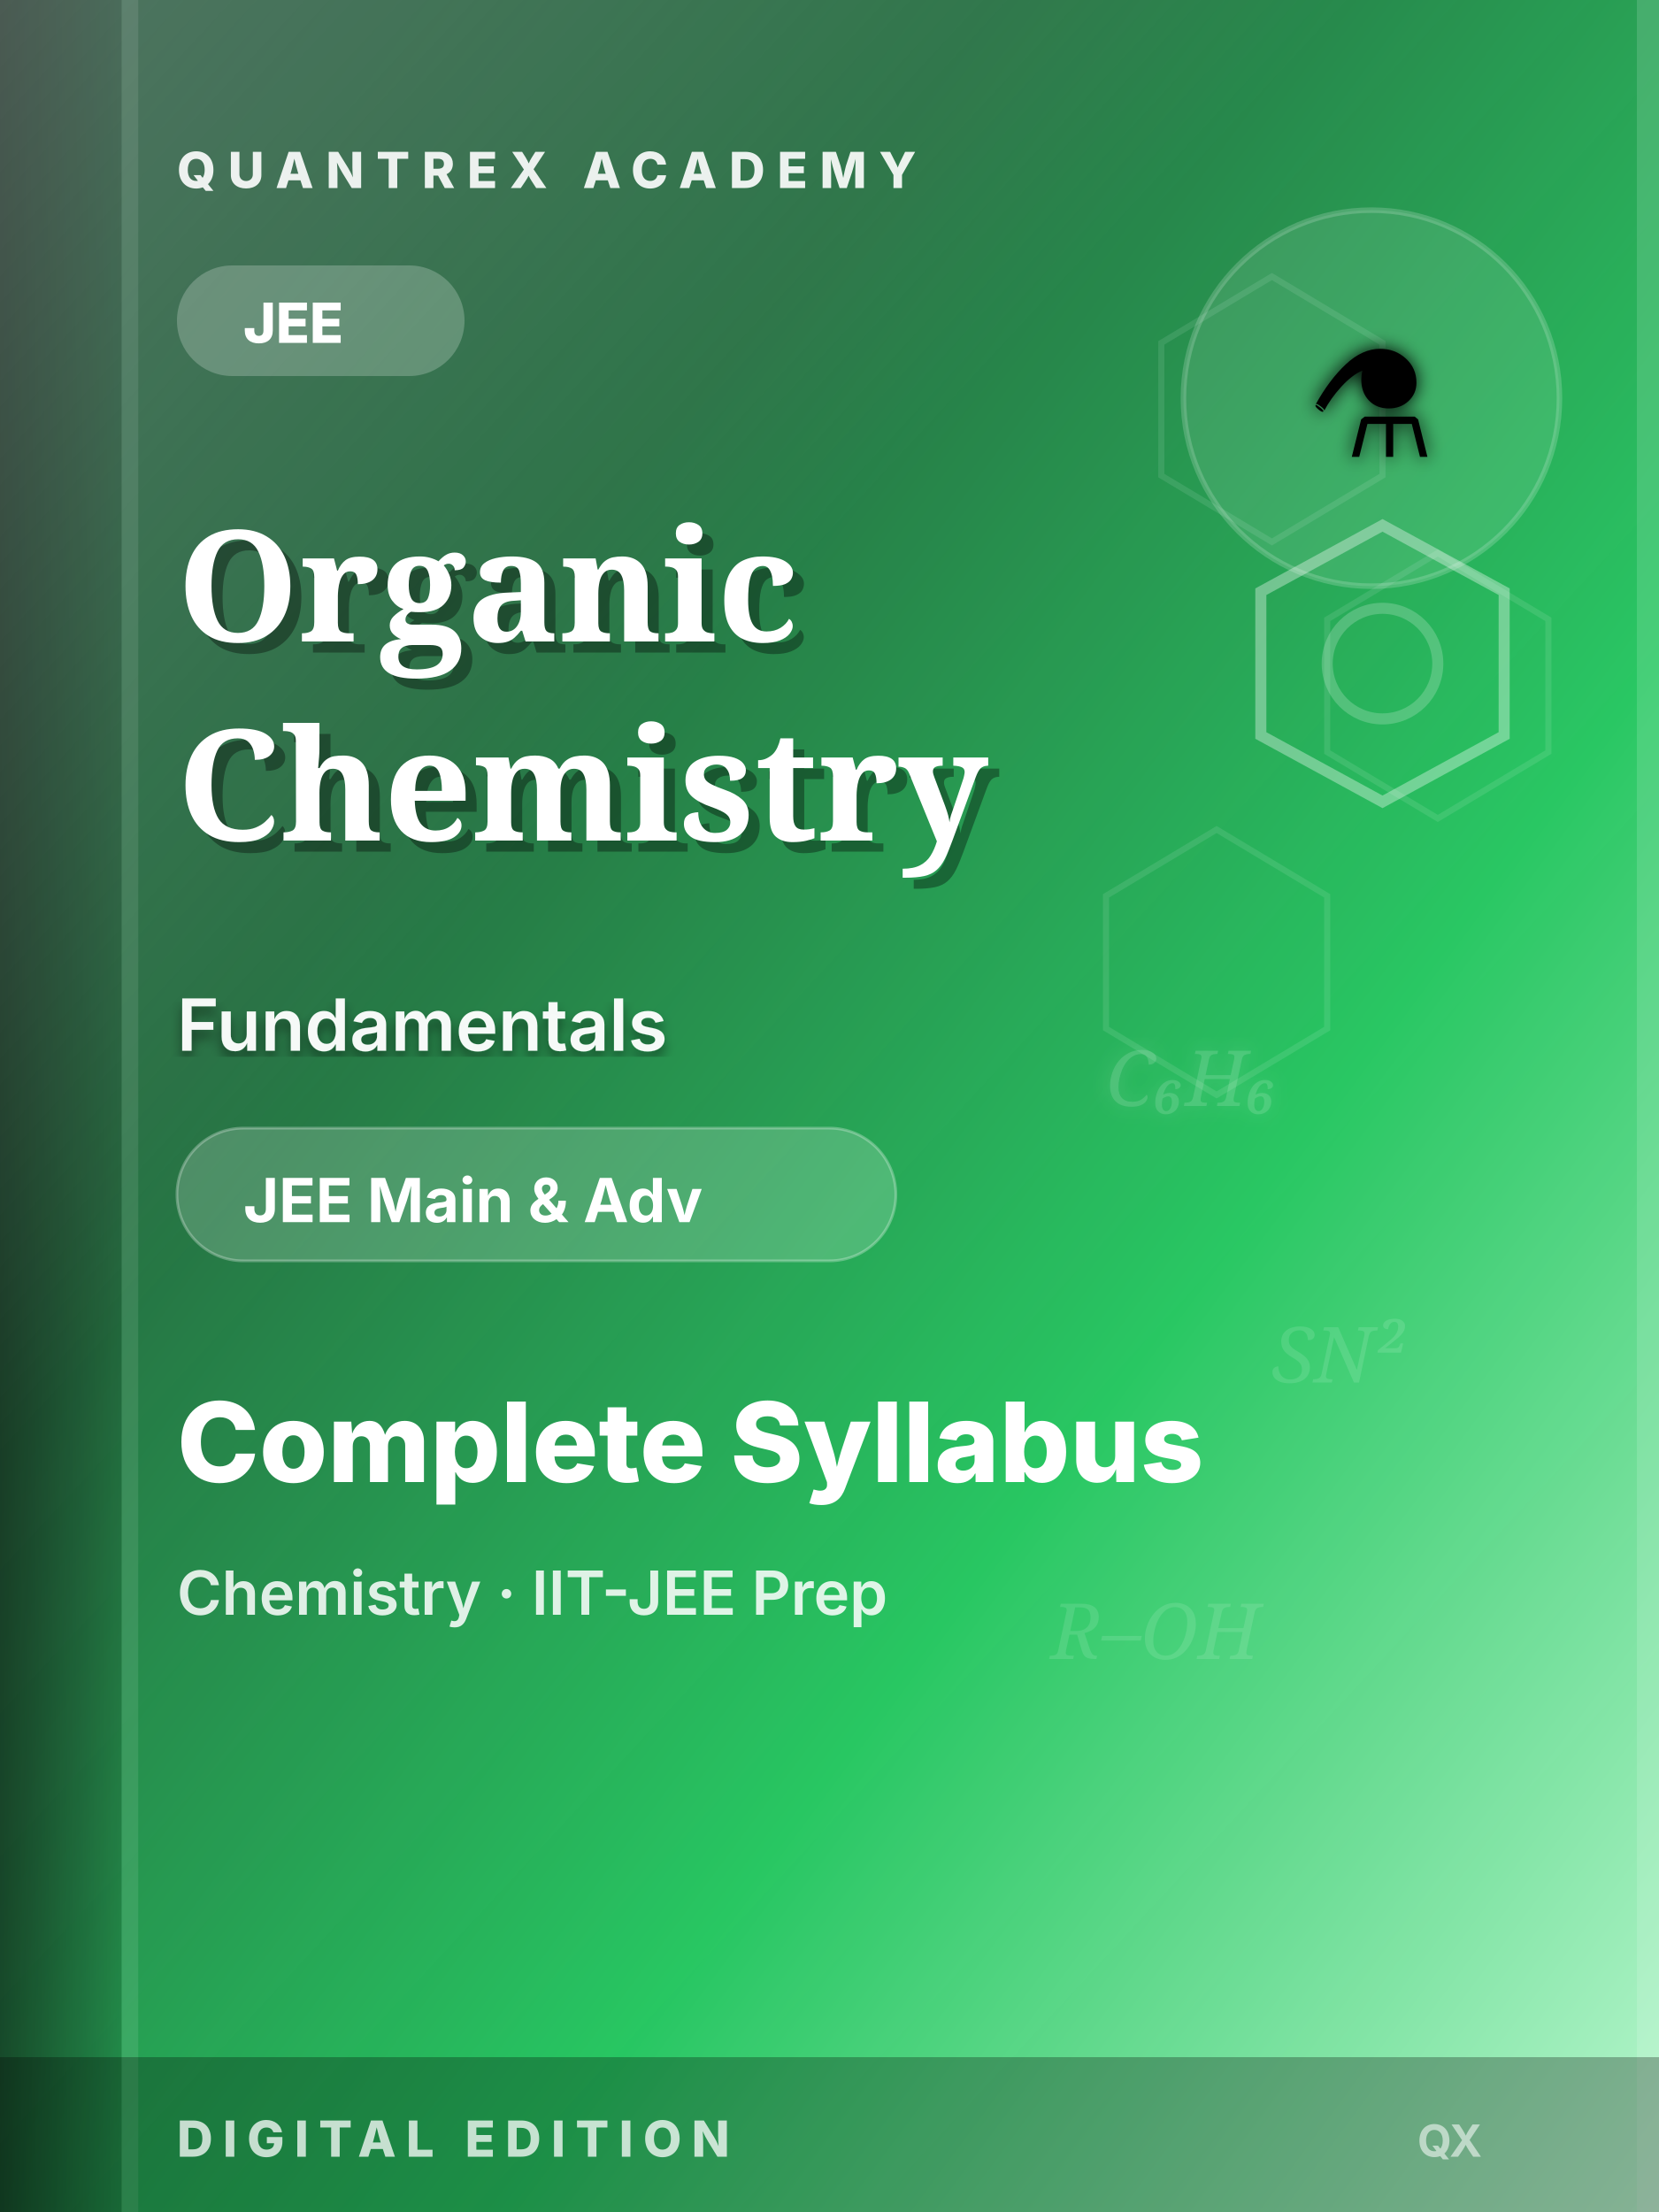
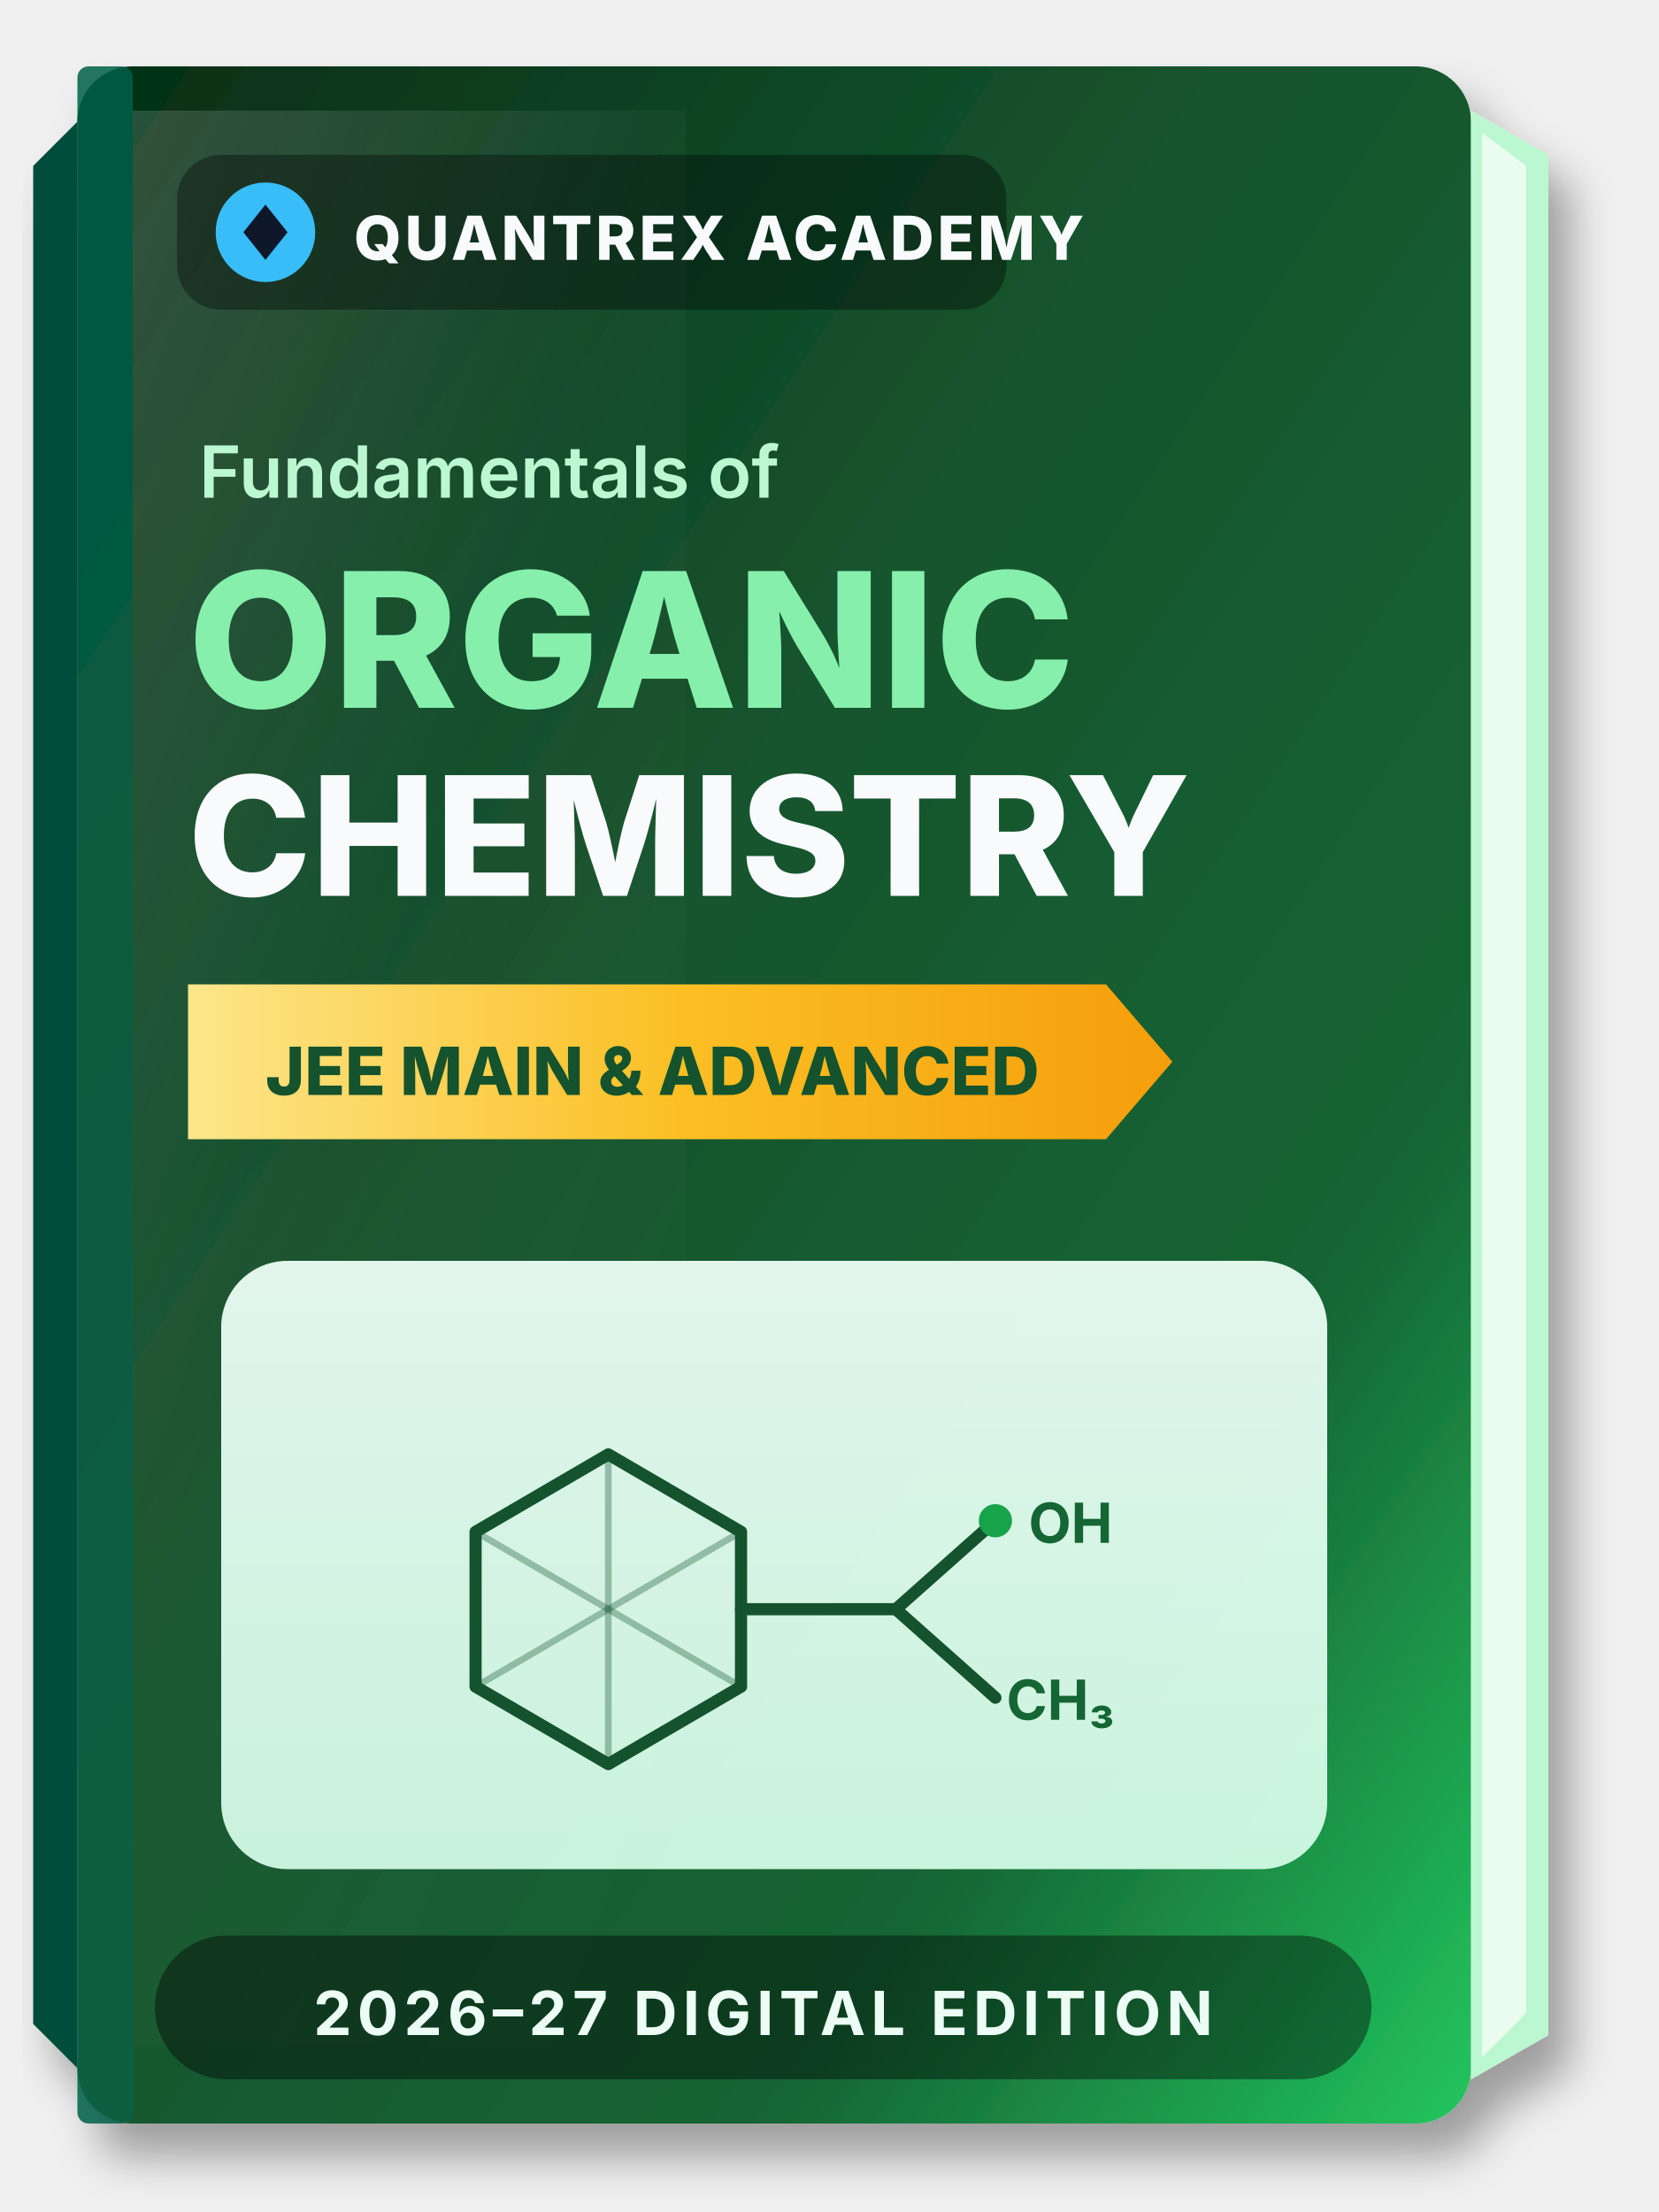
- <svg xmlns="http://www.w3.org/2000/svg" viewBox="0 0 300 400" width="300" height="400" role="img" aria-label="Organic Chemistry">
+ <svg xmlns="http://www.w3.org/2000/svg" viewBox="0 0 300 400" width="300" height="400" role="img" aria-label="Fundamentals of Organic Chemistry — Quantrex Academy">
  <defs>
-     <linearGradient id="org3d-bg" x1="0%" y1="0%" x2="100%" y2="100%">
-       <stop offset="0%" stop-color="#0c3d24" />
-       <stop offset="30%" stop-color="#166534" />
-       <stop offset="65%" stop-color="#22c55e" />
-       <stop offset="100%" stop-color="#bbf7d0" />
+     <linearGradient id="orgBg" x1="0%" y1="0%" x2="100%" y2="100%">
+       <stop offset="0%" stop-color="#052e16" />
+       <stop offset="40%" stop-color="#14532d" />
+       <stop offset="75%" stop-color="#166534" />
+       <stop offset="100%" stop-color="#22c55e" />
    </linearGradient>
-     <linearGradient id="org3d-gloss" x1="0%" y1="0%" x2="80%" y2="100%">
+     <linearGradient id="orgPanel" x1="0%" y1="0%" x2="0%" y2="100%">
+       <stop offset="0%" stop-color="#ecfdf5" />
+       <stop offset="100%" stop-color="#d1fae5" />
+     </linearGradient>
+     <linearGradient id="orgGold" x1="0%" y1="0%" x2="100%" y2="0%">
+       <stop offset="0%" stop-color="#fde68a" />
+       <stop offset="50%" stop-color="#fbbf24" />
+       <stop offset="100%" stop-color="#f59e0b" />
+     </linearGradient>
+     <linearGradient id="orgGloss" x1="0%" y1="0%" x2="80%" y2="100%">
      <stop offset="0%" stop-color="rgba(255,255,255,0.28)" />
-       <stop offset="40%" stop-color="rgba(255,255,255,0.06)" />
+       <stop offset="50%" stop-color="rgba(255,255,255,0.05)" />
      <stop offset="100%" stop-color="rgba(255,255,255,0)" />
    </linearGradient>
-     <linearGradient id="org3d-spine" x1="0%" y1="0%" x2="100%" y2="0%">
-       <stop offset="0%" stop-color="rgba(0,0,0,0.55)" />
-       <stop offset="100%" stop-color="rgba(0,0,0,0.15)" />
-     </linearGradient>
-     <filter id="org3d-emboss">
-       <feDropShadow dx="0" dy="1.5" stdDeviation="1" flood-color="rgba(0,0,0,0.45)" />
-     </filter>
-     <filter id="org3d-glow" x="-20%" y="-20%" width="140%" height="140%">
-       <feGaussianBlur stdDeviation="1.6" result="b" />
-       <feMerge>
-         <feMergeNode in="b" />
-         <feMergeNode in="SourceGraphic" />
-       </feMerge>
+     <filter id="orgShadow" x="-10%" y="-5%" width="120%" height="120%">
+       <feDropShadow dx="4" dy="6" stdDeviation="4" flood-color="rgba(0,0,0,0.35)" />
    </filter>
  </defs>
-   <rect width="300" height="400" fill="url(#org3d-bg)" />
-   <g fill="none" stroke="rgba(255,255,255,0.1)" stroke-width="1.1">
-     <polygon points="230,50 250,62 250,86 230,98 210,86 210,62" />
-     <polygon points="260,100 280,112 280,136 260,148 240,136 240,112" />
-     <polygon points="220,150 240,162 240,186 220,198 200,186 200,162" />
+   <g filter="url(#orgShadow)">
+     <rect x="14" y="12" width="252" height="372" rx="10" fill="url(#orgBg)" />
+     <path d="M14 22 L6 30 L6 366 L14 374 Z" fill="#064e3b" />
+     <rect x="14" y="12" width="10" height="372" rx="2" fill="#065f46" opacity="0.85" />
+     <path d="M266 20 L280 28 L280 368 L266 376 Z" fill="#bbf7d0" />
+     <path d="M268 24 L276 30 L276 364 L268 372 Z" fill="#f0fdf4" opacity="0.9" />
  </g>
-   <g transform="translate(220,95)" fill="none" stroke="rgba(255,255,255,0.35)" stroke-width="2">
-     <polygon points="30,0 52,12 52,38 30,50 8,38 8,12" />
-     <circle cx="30" cy="25" r="10" stroke="rgba(255,255,255,0.2)" />
+   <rect x="24" y="20" width="100" height="350" fill="url(#orgGloss)" opacity="0.55" />
+   <rect x="32" y="28" width="150" height="28" rx="8" fill="rgba(0,0,0,0.35)" />
+   <circle cx="48" cy="42" r="9" fill="#38bdf8" />
+   <path d="M44 42 L48 37 L52 42 L48 47 Z" fill="#0f172a" />
+   <text x="64" y="47" font-family="Inter,Segoe UI,Arial,sans-serif" font-size="11" font-weight="800" fill="#f8fafc" letter-spacing="0.6">QUANTREX ACADEMY</text>
+   <text x="36" y="90" font-family="Inter,Segoe UI,Arial,sans-serif" font-size="13" fill="#bbf7d0" font-weight="600">Fundamentals of</text>
+   <text x="34" y="128" font-family="Kanit,Inter,Segoe UI,Arial,sans-serif" font-size="34" font-weight="800" fill="#86efac">ORGANIC</text>
+   <text x="34" y="162" font-family="Kanit,Inter,Segoe UI,Arial,sans-serif" font-size="30" font-weight="800" fill="#f8fafc">CHEMISTRY</text>
+   <path d="M34 178 L200 178 L212 192 L200 206 L34 206 Z" fill="url(#orgGold)" />
+   <text x="48" y="198" font-family="Inter,Segoe UI,Arial,sans-serif" font-size="12" font-weight="800" fill="#14532d">JEE MAIN &amp; ADVANCED</text>
+   <rect x="40" y="228" width="200" height="110" rx="12" fill="url(#orgPanel)" opacity="0.95" />
+   <g transform="translate(70,255)" stroke="#14532d" stroke-width="2.2" fill="none" stroke-linecap="round" stroke-linejoin="round">
+     <polygon points="40,8 64,22 64,50 40,64 16,50 16,22" />
+     <line x1="40" y1="8" x2="40" y2="64" stroke-width="1.2" opacity="0.35" />
+     <line x1="64" y1="22" x2="16" y2="50" stroke-width="1.2" opacity="0.35" />
+     <line x1="64" y1="50" x2="16" y2="22" stroke-width="1.2" opacity="0.35" />
+     <line x1="64" y1="36" x2="92" y2="36" />
+     <line x1="92" y1="36" x2="110" y2="20" />
+     <circle cx="110" cy="20" r="3" fill="#16a34a" stroke="none" />
+     <text x="116" y="24" font-family="Inter,Arial,sans-serif" font-size="10" fill="#166534" stroke="none" font-weight="700">OH</text>
+     <line x1="92" y1="36" x2="110" y2="52" />
+     <text x="112" y="56" font-family="Inter,Arial,sans-serif" font-size="10" fill="#166534" stroke="none" font-weight="700">CH₃</text>
  </g>
-   <text x="200" y="200" fill="rgba(255,255,255,0.14)" font-family="Georgia,serif" font-size="14" font-style="italic" filter="url(#org3d-glow)">C₆H₆</text>
-   <text x="230" y="250" fill="rgba(255,255,255,0.12)" font-family="Georgia,serif" font-size="14" font-style="italic">SN²</text>
-   <text x="190" y="300" fill="rgba(255,255,255,0.12)" font-family="Georgia,serif" font-size="14" font-style="italic">R–OH</text>
-   <rect x="0" y="0" width="22" height="400" fill="url(#org3d-spine)" />
-   <rect x="22" y="0" width="3" height="400" fill="rgba(255,255,255,0.1)" />
-   <rect x="296" y="0" width="4" height="400" fill="rgba(255,255,255,0.14)" />
-   <rect width="300" height="400" fill="url(#org3d-gloss)" />
-   <text x="32" y="34" fill="rgba(255,255,255,0.9)" font-family="Inter,Arial,sans-serif" font-size="9" font-weight="800" letter-spacing="2.2">QUANTREX ACADEMY</text>
-   <rect x="32" y="48" width="52" height="20" rx="10" fill="rgba(255,255,255,0.22)" />
-   <text x="44" y="62" fill="#fff" font-family="Inter,Arial,sans-serif" font-size="10" font-weight="800">JEE</text>
-   <text x="34" y="118" fill="rgba(0,0,0,0.35)" font-family="Literata,Georgia,serif" font-size="28" font-weight="700">Organic</text>
-   <text x="32" y="116" fill="#ffffff" font-family="Literata,Georgia,serif" font-size="28" font-weight="700">Organic</text>
-   <text x="34" y="154" fill="rgba(0,0,0,0.35)" font-family="Literata,Georgia,serif" font-size="28" font-weight="700">Chemistry</text>
-   <text x="32" y="152" fill="#ffffff" font-family="Literata,Georgia,serif" font-size="28" font-weight="700">Chemistry</text>
-   <text x="32" y="190" fill="rgba(255,255,255,0.95)" font-family="Inter,Arial,sans-serif" font-size="13" font-weight="600" filter="url(#org3d-emboss)">Fundamentals</text>
-   <rect x="32" y="204" width="130" height="24" rx="12" fill="rgba(255,255,255,0.18)" stroke="rgba(255,255,255,0.28)" stroke-width="0.5" />
-   <text x="44" y="221" fill="#fff" font-family="Inter,Arial,sans-serif" font-size="11" font-weight="700">JEE Main &amp; Adv</text>
-   <text x="32" y="268" fill="#fff" font-family="Inter,Arial,sans-serif" font-size="20" font-weight="800">Complete Syllabus</text>
-   <text x="32" y="292" fill="rgba(255,255,255,0.85)" font-family="Inter,Arial,sans-serif" font-size="11" font-weight="600">Chemistry · IIT-JEE Prep</text>
-   <circle cx="248" cy="72" r="34" fill="rgba(255,255,255,0.1)" stroke="rgba(255,255,255,0.18)" stroke-width="1" />
-   <text x="248" y="82" text-anchor="middle" font-size="28" filter="url(#org3d-glow)">⚗</text>
-   <rect x="0" y="372" width="300" height="28" fill="rgba(0,0,0,0.28)" />
-   <text x="32" y="390" fill="rgba(255,255,255,0.75)" font-family="Inter,Arial,sans-serif" font-size="9" font-weight="800" letter-spacing="1.8">DIGITAL EDITION</text>
-   <text x="268" y="390" text-anchor="end" fill="rgba(255,255,255,0.55)" font-family="Inter,Arial,sans-serif" font-size="8" font-weight="700">QX</text>
+   <rect x="28" y="350" width="220" height="26" rx="13" fill="rgba(0,0,0,0.4)" />
+   <text x="138" y="368" text-anchor="middle" font-family="Inter,Segoe UI,Arial,sans-serif" font-size="11" font-weight="700" fill="#ecfdf5" letter-spacing="1">2026–27 DIGITAL EDITION</text>
</svg>
